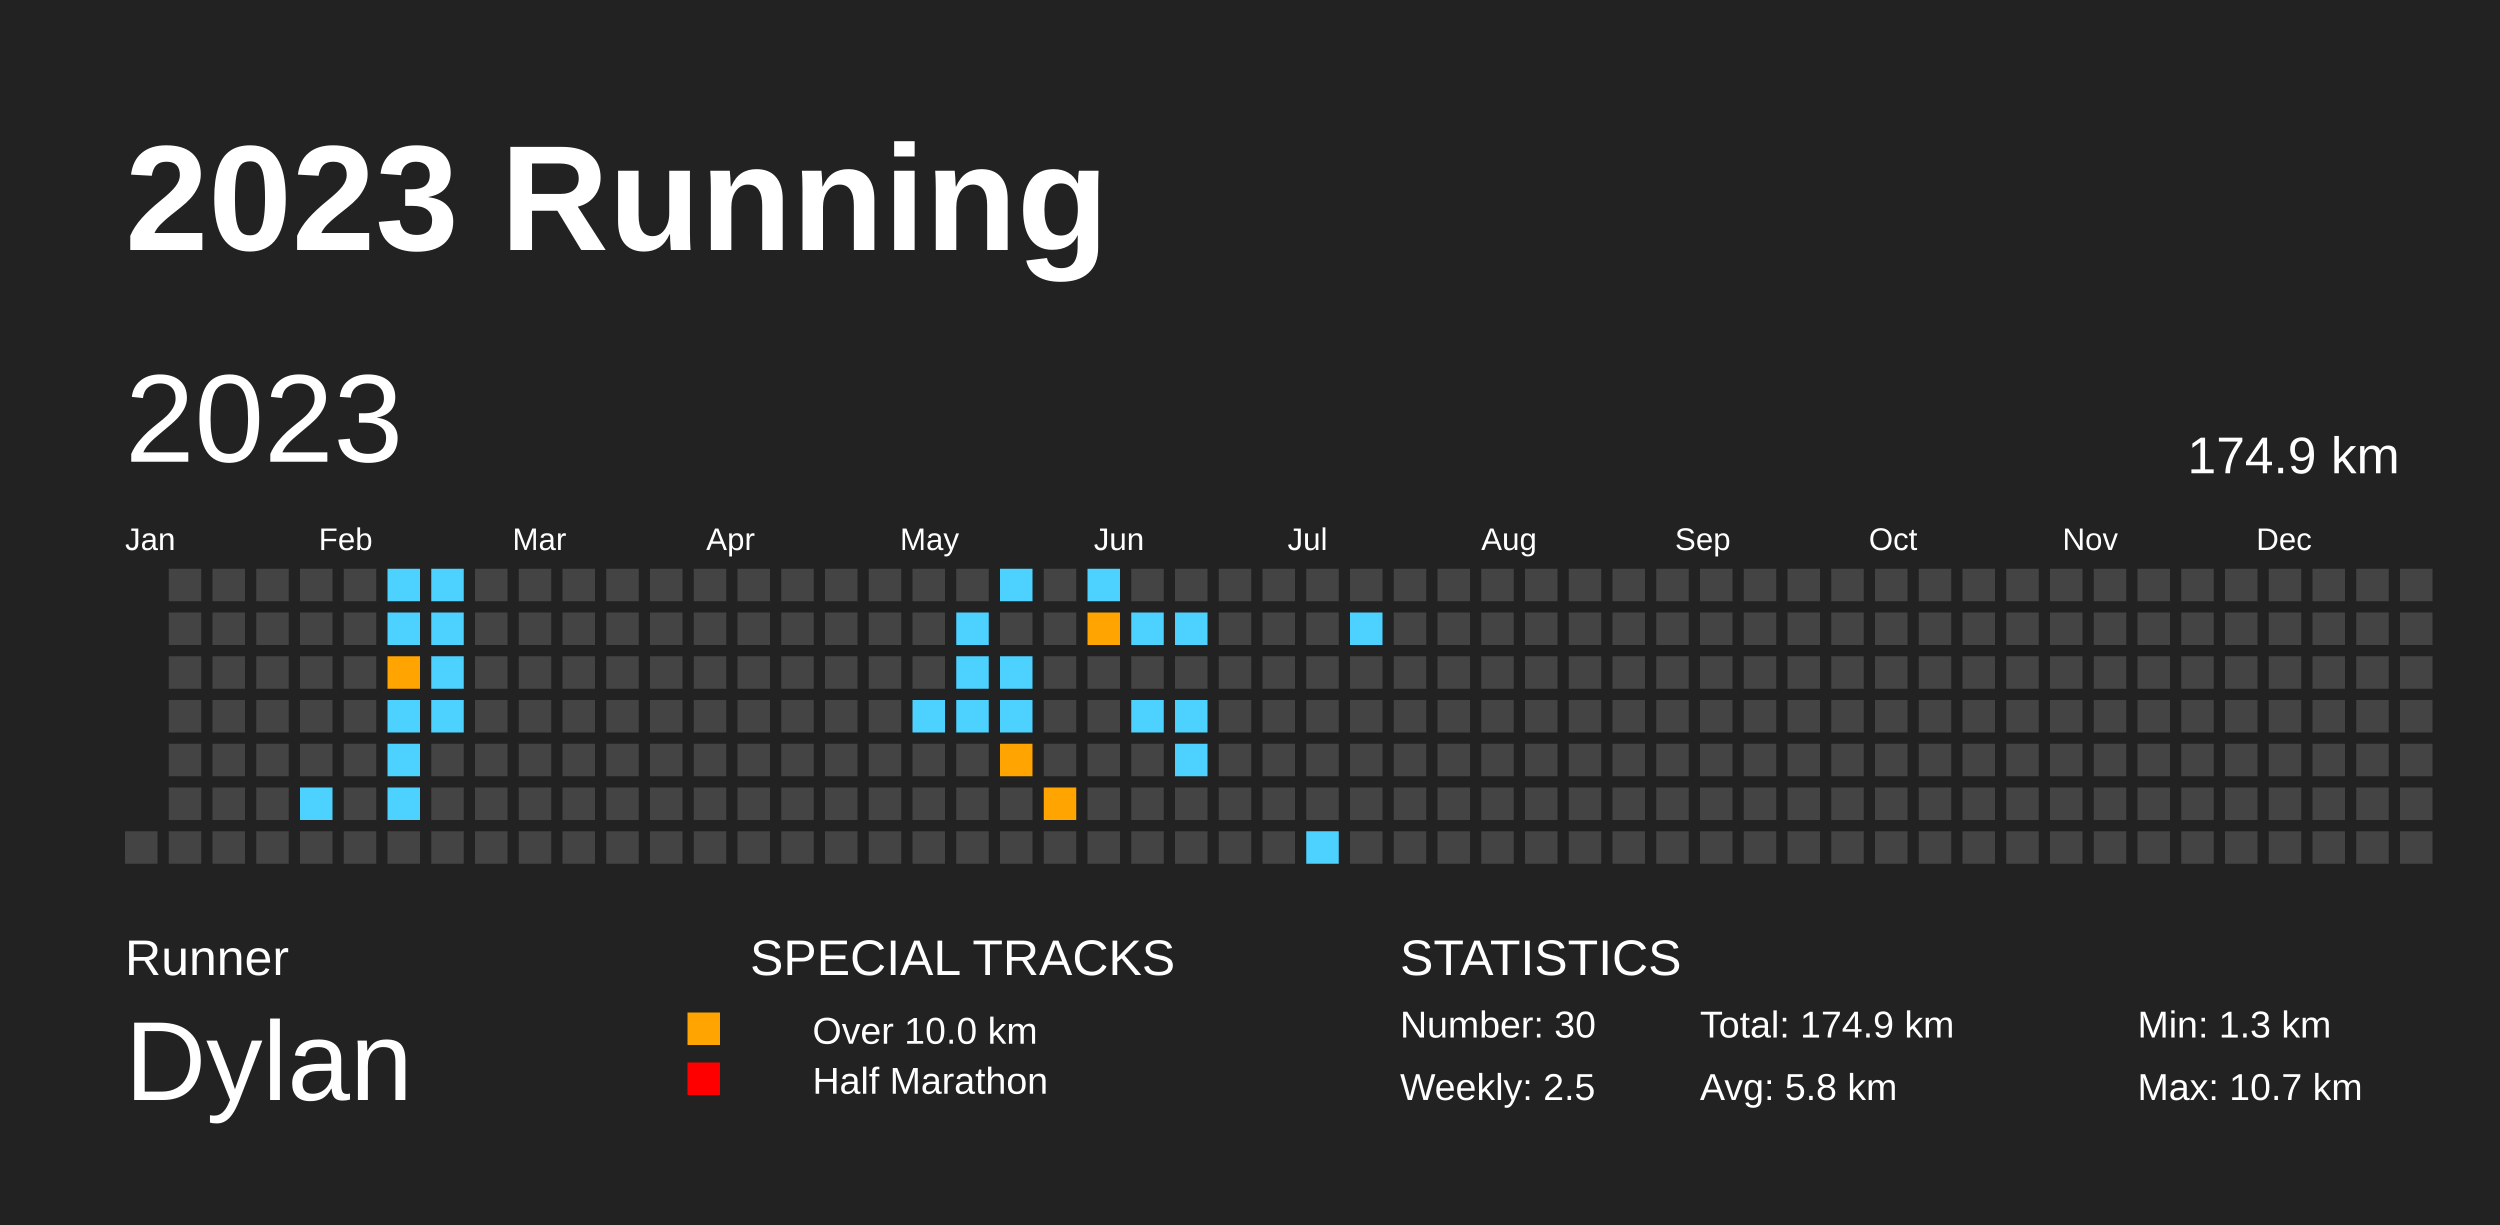
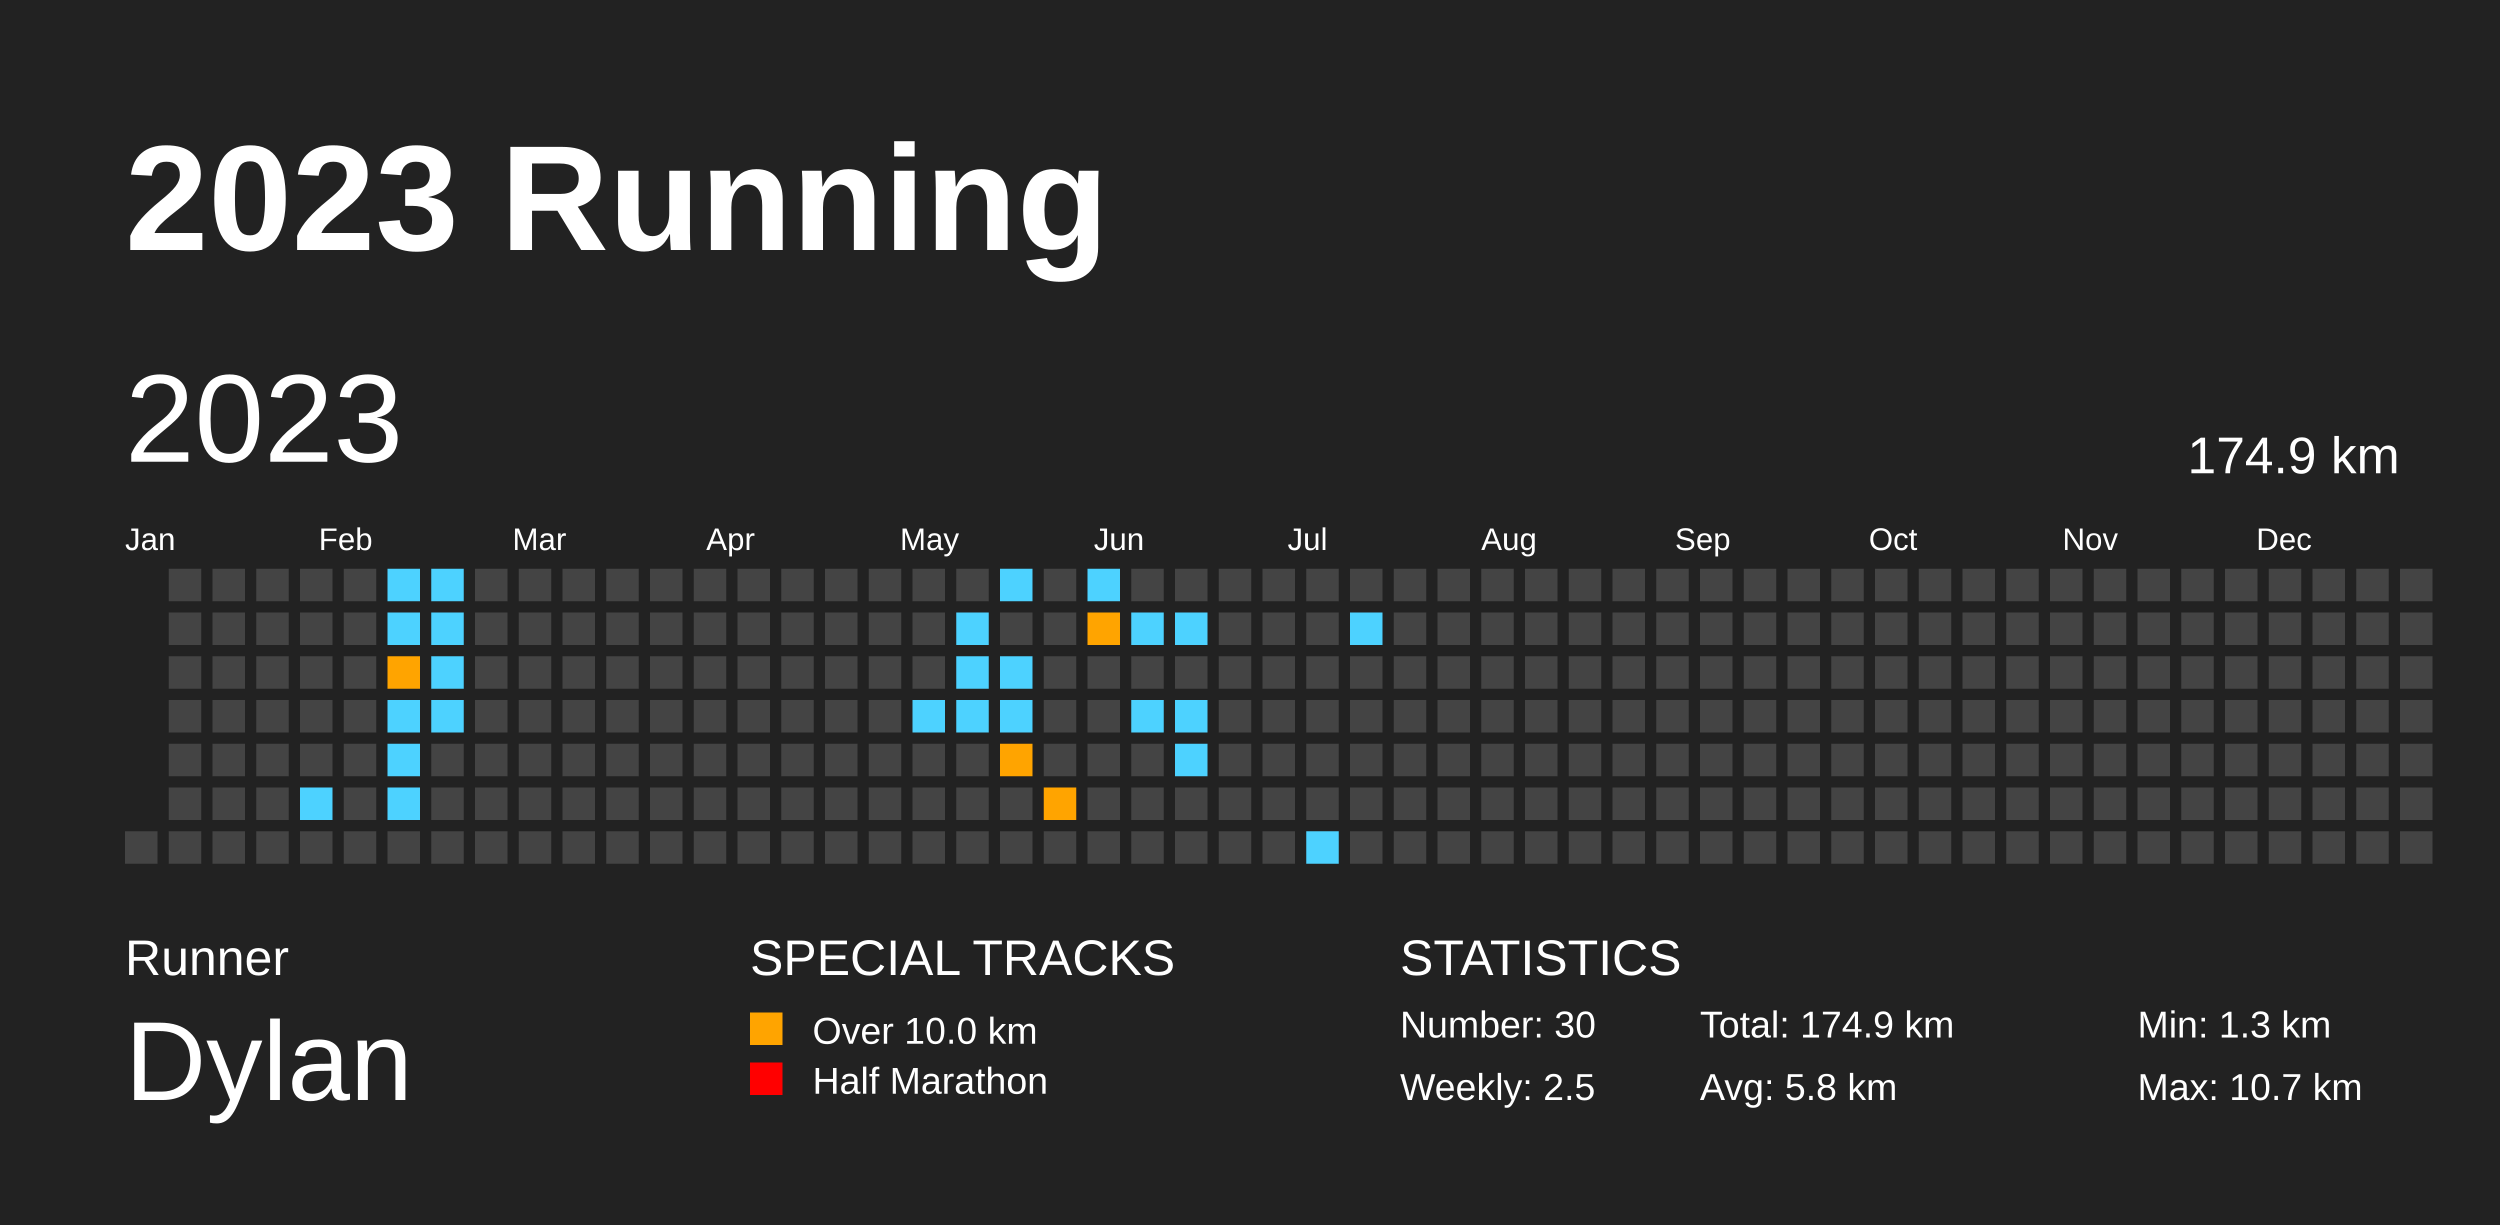
<svg xmlns="http://www.w3.org/2000/svg" baseProfile="full" height="98mm" version="1.1" viewBox="0,0,200,98" width="200mm">
  <defs>
    <pattern height="2" id="indoor-stripe" patternUnits="userSpaceOnUse" width="2">
      <line stroke="white" stroke-opacity="0.45" stroke-width="0.5" x1="0" x2="2" y1="2" y2="0" />
    </pattern>
  </defs>
  <rect fill="#222222" height="98" width="200" x="0" y="0" />
  <text fill="#FFFFFF" style="font-size:12px; font-family:Arial; font-weight:bold;" x="10" y="20">2023 Running</text>
  <text fill="#FFFFFF" style="font-size:4px; font-family:Arial" x="10" y="78">Runner</text>
  <text fill="#FFFFFF" style="font-size:9px; font-family:Arial" x="10" y="88">Dylan</text>
  <text fill="#FFFFFF" style="font-size:4px; font-family:Arial" x="60" y="78">SPECIAL TRACKS</text>
-   <rect fill="#ffa400" height="2.6" width="2.6" x="55" y="81" />
+   <rect fill="#ffa400" height="2.6" width="2.6" x="60" y="81" />
  <text fill="#FFFFFF" style="font-size:3px; font-family:Arial" x="65" y="83.5">Over 10.0 km</text>
-   <rect fill="#ff0000" height="2.6" width="2.6" x="55" y="85" />
+   <rect fill="#ff0000" height="2.6" width="2.6" x="60" y="85" />
  <text fill="#FFFFFF" style="font-size:3px; font-family:Arial" x="65" y="87.5">Half Marathon</text>
  <text fill="#FFFFFF" style="font-size:4px; font-family:Arial" x="112" y="78">STATISTICS</text>
  <text fill="#FFFFFF" style="font-size:3px; font-family:Arial" x="112" y="83">Number: 30</text>
  <text fill="#FFFFFF" style="font-size:3px; font-family:Arial" x="112" y="88">Weekly: 2.5</text>
  <text fill="#FFFFFF" style="font-size:3px; font-family:Arial" x="136" y="83">Total: 174.9 km</text>
  <text fill="#FFFFFF" style="font-size:3px; font-family:Arial" x="136" y="88">Avg: 5.8 km</text>
  <text fill="#FFFFFF" style="font-size:3px; font-family:Arial" x="171" y="83">Min: 1.3 km</text>
  <text fill="#FFFFFF" style="font-size:3px; font-family:Arial" x="171" y="88">Max: 10.7 km</text>
  <text dominant-baseline="hanging" fill="#FFFFFF" style="font-size:10.0px; font-family:Arial;" x="10" y="30">2023</text>
  <text dominant-baseline="hanging" fill="#FFFFFF" style="font-size:4.125px; font-family:Arial;" x="175" y="35">174.9 km</text>
  <text fill="#FFFFFF" style="font-size:2.5px; font-family:Arial" x="10.0" y="44">Jan</text>
  <text fill="#FFFFFF" style="font-size:2.5px; font-family:Arial" x="25.5" y="44">Feb</text>
  <text fill="#FFFFFF" style="font-size:2.5px; font-family:Arial" x="41.0" y="44">Mar</text>
  <text fill="#FFFFFF" style="font-size:2.5px; font-family:Arial" x="56.5" y="44">Apr</text>
  <text fill="#FFFFFF" style="font-size:2.5px; font-family:Arial" x="72.0" y="44">May</text>
  <text fill="#FFFFFF" style="font-size:2.5px; font-family:Arial" x="87.5" y="44">Jun</text>
  <text fill="#FFFFFF" style="font-size:2.5px; font-family:Arial" x="103.0" y="44">Jul</text>
  <text fill="#FFFFFF" style="font-size:2.5px; font-family:Arial" x="118.5" y="44">Aug</text>
  <text fill="#FFFFFF" style="font-size:2.5px; font-family:Arial" x="134.0" y="44">Sep</text>
  <text fill="#FFFFFF" style="font-size:2.5px; font-family:Arial" x="149.5" y="44">Oct</text>
  <text fill="#FFFFFF" style="font-size:2.5px; font-family:Arial" x="165.0" y="44">Nov</text>
  <text fill="#FFFFFF" style="font-size:2.5px; font-family:Arial" x="180.5" y="44">Dec</text>
  <rect fill="#444444" height="2.6" width="2.6" x="10.0" y="66.5" />
  <rect fill="#444444" height="2.6" width="2.6" x="13.5" y="45.5" />
  <rect fill="#444444" height="2.6" width="2.6" x="13.5" y="49.0" />
  <rect fill="#444444" height="2.6" width="2.6" x="13.5" y="52.5" />
  <rect fill="#444444" height="2.6" width="2.6" x="13.5" y="56.0" />
  <rect fill="#444444" height="2.6" width="2.6" x="13.5" y="59.5" />
  <rect fill="#444444" height="2.6" width="2.6" x="13.5" y="63.0" />
  <rect fill="#444444" height="2.6" width="2.6" x="13.5" y="66.5" />
  <rect fill="#444444" height="2.6" width="2.6" x="17.0" y="45.5" />
  <rect fill="#444444" height="2.6" width="2.6" x="17.0" y="49.0" />
  <rect fill="#444444" height="2.6" width="2.6" x="17.0" y="52.5" />
  <rect fill="#444444" height="2.6" width="2.6" x="17.0" y="56.0" />
  <rect fill="#444444" height="2.6" width="2.6" x="17.0" y="59.5" />
  <rect fill="#444444" height="2.6" width="2.6" x="17.0" y="63.0" />
  <rect fill="#444444" height="2.6" width="2.6" x="17.0" y="66.5" />
  <rect fill="#444444" height="2.6" width="2.6" x="20.5" y="45.5" />
  <rect fill="#444444" height="2.6" width="2.6" x="20.5" y="49.0" />
  <rect fill="#444444" height="2.6" width="2.6" x="20.5" y="52.5" />
  <rect fill="#444444" height="2.6" width="2.6" x="20.5" y="56.0" />
  <rect fill="#444444" height="2.6" width="2.6" x="20.5" y="59.5" />
  <rect fill="#444444" height="2.6" width="2.6" x="20.5" y="63.0" />
  <rect fill="#444444" height="2.6" width="2.6" x="20.5" y="66.5" />
  <rect fill="#444444" height="2.6" width="2.6" x="24.0" y="45.5" />
  <rect fill="#444444" height="2.6" width="2.6" x="24.0" y="49.0" />
  <rect fill="#444444" height="2.6" width="2.6" x="24.0" y="52.5" />
  <rect fill="#444444" height="2.6" width="2.6" x="24.0" y="56.0" />
  <rect fill="#444444" height="2.6" width="2.6" x="24.0" y="59.5" />
  <rect fill="#4DD2FF" height="2.6" width="2.6" x="24.0" y="63.0" />
  <rect fill="#444444" height="2.6" width="2.6" x="24.0" y="66.5" />
  <rect fill="#444444" height="2.6" width="2.6" x="27.5" y="45.5" />
  <rect fill="#444444" height="2.6" width="2.6" x="27.5" y="49.0" />
  <rect fill="#444444" height="2.6" width="2.6" x="27.5" y="52.5" />
  <rect fill="#444444" height="2.6" width="2.6" x="27.5" y="56.0" />
  <rect fill="#444444" height="2.6" width="2.6" x="27.5" y="59.5" />
  <rect fill="#444444" height="2.6" width="2.6" x="27.5" y="63.0" />
  <rect fill="#444444" height="2.6" width="2.6" x="27.5" y="66.5" />
  <rect fill="#4DD2FF" height="2.6" width="2.6" x="31.0" y="45.5" />
  <rect fill="#4DD2FF" height="2.6" width="2.6" x="31.0" y="49.0" />
  <rect fill="#ffa400" height="2.6" width="2.6" x="31.0" y="52.5" />
  <rect fill="#4DD2FF" height="2.6" width="2.6" x="31.0" y="56.0" />
  <rect fill="#4DD2FF" height="2.6" width="2.6" x="31.0" y="59.5" />
  <rect fill="#4DD2FF" height="2.6" width="2.6" x="31.0" y="63.0" />
  <rect fill="#444444" height="2.6" width="2.6" x="31.0" y="66.5" />
  <rect fill="#4DD2FF" height="2.6" width="2.6" x="34.5" y="45.5" />
  <rect fill="#4DD2FF" height="2.6" width="2.6" x="34.5" y="49.0" />
  <rect fill="#4DD2FF" height="2.6" width="2.6" x="34.5" y="52.5" />
  <rect fill="#4DD2FF" height="2.6" width="2.6" x="34.5" y="56.0" />
  <rect fill="#444444" height="2.6" width="2.6" x="34.5" y="59.5" />
  <rect fill="#444444" height="2.6" width="2.6" x="34.5" y="63.0" />
  <rect fill="#444444" height="2.6" width="2.6" x="34.5" y="66.5" />
  <rect fill="#444444" height="2.6" width="2.6" x="38.0" y="45.5" />
  <rect fill="#444444" height="2.6" width="2.6" x="38.0" y="49.0" />
  <rect fill="#444444" height="2.6" width="2.6" x="38.0" y="52.5" />
  <rect fill="#444444" height="2.6" width="2.6" x="38.0" y="56.0" />
  <rect fill="#444444" height="2.6" width="2.6" x="38.0" y="59.5" />
  <rect fill="#444444" height="2.6" width="2.6" x="38.0" y="63.0" />
  <rect fill="#444444" height="2.6" width="2.6" x="38.0" y="66.5" />
  <rect fill="#444444" height="2.6" width="2.6" x="41.5" y="45.5" />
  <rect fill="#444444" height="2.6" width="2.6" x="41.5" y="49.0" />
  <rect fill="#444444" height="2.6" width="2.6" x="41.5" y="52.5" />
  <rect fill="#444444" height="2.6" width="2.6" x="41.5" y="56.0" />
  <rect fill="#444444" height="2.6" width="2.6" x="41.5" y="59.5" />
  <rect fill="#444444" height="2.6" width="2.6" x="41.5" y="63.0" />
  <rect fill="#444444" height="2.6" width="2.6" x="41.5" y="66.5" />
  <rect fill="#444444" height="2.6" width="2.6" x="45.0" y="45.5" />
  <rect fill="#444444" height="2.6" width="2.6" x="45.0" y="49.0" />
  <rect fill="#444444" height="2.6" width="2.6" x="45.0" y="52.5" />
  <rect fill="#444444" height="2.6" width="2.6" x="45.0" y="56.0" />
  <rect fill="#444444" height="2.6" width="2.6" x="45.0" y="59.5" />
  <rect fill="#444444" height="2.6" width="2.6" x="45.0" y="63.0" />
  <rect fill="#444444" height="2.6" width="2.6" x="45.0" y="66.5" />
  <rect fill="#444444" height="2.6" width="2.6" x="48.5" y="45.5" />
  <rect fill="#444444" height="2.6" width="2.6" x="48.5" y="49.0" />
  <rect fill="#444444" height="2.6" width="2.6" x="48.5" y="52.5" />
  <rect fill="#444444" height="2.6" width="2.6" x="48.5" y="56.0" />
  <rect fill="#444444" height="2.6" width="2.6" x="48.5" y="59.5" />
  <rect fill="#444444" height="2.6" width="2.6" x="48.5" y="63.0" />
  <rect fill="#444444" height="2.6" width="2.6" x="48.5" y="66.5" />
  <rect fill="#444444" height="2.6" width="2.6" x="52.0" y="45.5" />
  <rect fill="#444444" height="2.6" width="2.6" x="52.0" y="49.0" />
  <rect fill="#444444" height="2.6" width="2.6" x="52.0" y="52.5" />
  <rect fill="#444444" height="2.6" width="2.6" x="52.0" y="56.0" />
  <rect fill="#444444" height="2.6" width="2.6" x="52.0" y="59.5" />
  <rect fill="#444444" height="2.6" width="2.6" x="52.0" y="63.0" />
  <rect fill="#444444" height="2.6" width="2.6" x="52.0" y="66.5" />
  <rect fill="#444444" height="2.6" width="2.6" x="55.5" y="45.5" />
  <rect fill="#444444" height="2.6" width="2.6" x="55.5" y="49.0" />
  <rect fill="#444444" height="2.6" width="2.6" x="55.5" y="52.5" />
  <rect fill="#444444" height="2.6" width="2.6" x="55.5" y="56.0" />
  <rect fill="#444444" height="2.6" width="2.6" x="55.5" y="59.5" />
  <rect fill="#444444" height="2.6" width="2.6" x="55.5" y="63.0" />
  <rect fill="#444444" height="2.6" width="2.6" x="55.5" y="66.5" />
  <rect fill="#444444" height="2.6" width="2.6" x="59.0" y="45.5" />
  <rect fill="#444444" height="2.6" width="2.6" x="59.0" y="49.0" />
  <rect fill="#444444" height="2.6" width="2.6" x="59.0" y="52.5" />
  <rect fill="#444444" height="2.6" width="2.6" x="59.0" y="56.0" />
  <rect fill="#444444" height="2.6" width="2.6" x="59.0" y="59.5" />
  <rect fill="#444444" height="2.6" width="2.6" x="59.0" y="63.0" />
  <rect fill="#444444" height="2.6" width="2.6" x="59.0" y="66.5" />
  <rect fill="#444444" height="2.6" width="2.6" x="62.5" y="45.5" />
  <rect fill="#444444" height="2.6" width="2.6" x="62.5" y="49.0" />
  <rect fill="#444444" height="2.6" width="2.6" x="62.5" y="52.5" />
  <rect fill="#444444" height="2.6" width="2.6" x="62.5" y="56.0" />
  <rect fill="#444444" height="2.6" width="2.6" x="62.5" y="59.5" />
  <rect fill="#444444" height="2.6" width="2.6" x="62.5" y="63.0" />
  <rect fill="#444444" height="2.6" width="2.6" x="62.5" y="66.5" />
  <rect fill="#444444" height="2.6" width="2.6" x="66.0" y="45.5" />
  <rect fill="#444444" height="2.6" width="2.6" x="66.0" y="49.0" />
  <rect fill="#444444" height="2.6" width="2.6" x="66.0" y="52.5" />
  <rect fill="#444444" height="2.6" width="2.6" x="66.0" y="56.0" />
  <rect fill="#444444" height="2.6" width="2.6" x="66.0" y="59.5" />
  <rect fill="#444444" height="2.6" width="2.6" x="66.0" y="63.0" />
  <rect fill="#444444" height="2.6" width="2.6" x="66.0" y="66.5" />
  <rect fill="#444444" height="2.6" width="2.6" x="69.5" y="45.5" />
  <rect fill="#444444" height="2.6" width="2.6" x="69.5" y="49.0" />
  <rect fill="#444444" height="2.6" width="2.6" x="69.5" y="52.5" />
  <rect fill="#444444" height="2.6" width="2.6" x="69.5" y="56.0" />
  <rect fill="#444444" height="2.6" width="2.6" x="69.5" y="59.5" />
  <rect fill="#444444" height="2.6" width="2.6" x="69.5" y="63.0" />
  <rect fill="#444444" height="2.6" width="2.6" x="69.5" y="66.5" />
  <rect fill="#444444" height="2.6" width="2.6" x="73.0" y="45.5" />
  <rect fill="#444444" height="2.6" width="2.6" x="73.0" y="49.0" />
  <rect fill="#444444" height="2.6" width="2.6" x="73.0" y="52.5" />
  <rect fill="#4DD2FF" height="2.6" width="2.6" x="73.0" y="56.0" />
  <rect fill="#444444" height="2.6" width="2.6" x="73.0" y="59.5" />
  <rect fill="#444444" height="2.6" width="2.6" x="73.0" y="63.0" />
  <rect fill="#444444" height="2.6" width="2.6" x="73.0" y="66.5" />
  <rect fill="#444444" height="2.6" width="2.6" x="76.5" y="45.5" />
  <rect fill="#4DD2FF" height="2.6" width="2.6" x="76.5" y="49.0" />
  <rect fill="#4DD2FF" height="2.6" width="2.6" x="76.5" y="52.5" />
  <rect fill="#4DD2FF" height="2.6" width="2.6" x="76.5" y="56.0" />
  <rect fill="#444444" height="2.6" width="2.6" x="76.5" y="59.5" />
  <rect fill="#444444" height="2.6" width="2.6" x="76.5" y="63.0" />
  <rect fill="#444444" height="2.6" width="2.6" x="76.5" y="66.5" />
  <rect fill="#4DD2FF" height="2.6" width="2.6" x="80.0" y="45.5" />
  <rect fill="#444444" height="2.6" width="2.6" x="80.0" y="49.0" />
  <rect fill="#4DD2FF" height="2.6" width="2.6" x="80.0" y="52.5" />
  <rect fill="#4DD2FF" height="2.6" width="2.6" x="80.0" y="56.0" />
  <rect fill="#ffa400" height="2.6" width="2.6" x="80.0" y="59.5" />
  <rect fill="#444444" height="2.6" width="2.6" x="80.0" y="63.0" />
  <rect fill="#444444" height="2.6" width="2.6" x="80.0" y="66.5" />
  <rect fill="#444444" height="2.6" width="2.6" x="83.5" y="45.5" />
  <rect fill="#444444" height="2.6" width="2.6" x="83.5" y="49.0" />
  <rect fill="#444444" height="2.6" width="2.6" x="83.5" y="52.5" />
  <rect fill="#444444" height="2.6" width="2.6" x="83.5" y="56.0" />
  <rect fill="#444444" height="2.6" width="2.6" x="83.5" y="59.5" />
  <rect fill="#ffa400" height="2.6" width="2.6" x="83.5" y="63.0" />
  <rect fill="#444444" height="2.6" width="2.6" x="83.5" y="66.5" />
  <rect fill="#4DD2FF" height="2.6" width="2.6" x="87.0" y="45.5" />
  <rect fill="#ffa400" height="2.6" width="2.6" x="87.0" y="49.0" />
  <rect fill="#444444" height="2.6" width="2.6" x="87.0" y="52.5" />
  <rect fill="#444444" height="2.6" width="2.6" x="87.0" y="56.0" />
  <rect fill="#444444" height="2.6" width="2.6" x="87.0" y="59.5" />
  <rect fill="#444444" height="2.6" width="2.6" x="87.0" y="63.0" />
  <rect fill="#444444" height="2.6" width="2.6" x="87.0" y="66.5" />
  <rect fill="#444444" height="2.6" width="2.6" x="90.5" y="45.5" />
  <rect fill="#4DD2FF" height="2.6" width="2.6" x="90.5" y="49.0" />
  <rect fill="#444444" height="2.6" width="2.6" x="90.5" y="52.5" />
  <rect fill="#4DD2FF" height="2.6" width="2.6" x="90.5" y="56.0" />
  <rect fill="#444444" height="2.6" width="2.6" x="90.5" y="59.5" />
  <rect fill="#444444" height="2.6" width="2.6" x="90.5" y="63.0" />
  <rect fill="#444444" height="2.6" width="2.6" x="90.5" y="66.5" />
  <rect fill="#444444" height="2.6" width="2.6" x="94.0" y="45.5" />
  <rect fill="#4DD2FF" height="2.6" width="2.6" x="94.0" y="49.0" />
  <rect fill="#444444" height="2.6" width="2.6" x="94.0" y="52.5" />
  <rect fill="#4DD2FF" height="2.6" width="2.6" x="94.0" y="56.0" />
  <rect fill="#4DD2FF" height="2.6" width="2.6" x="94.0" y="59.5" />
  <rect fill="#444444" height="2.6" width="2.6" x="94.0" y="63.0" />
  <rect fill="#444444" height="2.6" width="2.6" x="94.0" y="66.5" />
  <rect fill="#444444" height="2.6" width="2.6" x="97.5" y="45.5" />
  <rect fill="#444444" height="2.6" width="2.6" x="97.5" y="49.0" />
  <rect fill="#444444" height="2.6" width="2.6" x="97.5" y="52.5" />
  <rect fill="#444444" height="2.6" width="2.6" x="97.5" y="56.0" />
  <rect fill="#444444" height="2.6" width="2.6" x="97.5" y="59.5" />
  <rect fill="#444444" height="2.6" width="2.6" x="97.5" y="63.0" />
  <rect fill="#444444" height="2.6" width="2.6" x="97.5" y="66.5" />
  <rect fill="#444444" height="2.6" width="2.6" x="101.0" y="45.5" />
  <rect fill="#444444" height="2.6" width="2.6" x="101.0" y="49.0" />
  <rect fill="#444444" height="2.6" width="2.6" x="101.0" y="52.5" />
  <rect fill="#444444" height="2.6" width="2.6" x="101.0" y="56.0" />
  <rect fill="#444444" height="2.6" width="2.6" x="101.0" y="59.5" />
  <rect fill="#444444" height="2.6" width="2.6" x="101.0" y="63.0" />
  <rect fill="#444444" height="2.6" width="2.6" x="101.0" y="66.5" />
  <rect fill="#444444" height="2.6" width="2.6" x="104.5" y="45.5" />
  <rect fill="#444444" height="2.6" width="2.6" x="104.5" y="49.0" />
  <rect fill="#444444" height="2.6" width="2.6" x="104.5" y="52.5" />
  <rect fill="#444444" height="2.6" width="2.6" x="104.5" y="56.0" />
  <rect fill="#444444" height="2.6" width="2.6" x="104.5" y="59.5" />
  <rect fill="#444444" height="2.6" width="2.6" x="104.5" y="63.0" />
  <rect fill="#4DD2FF" height="2.6" width="2.6" x="104.5" y="66.5" />
  <rect fill="#444444" height="2.6" width="2.6" x="108.0" y="45.5" />
  <rect fill="#4DD2FF" height="2.6" width="2.6" x="108.0" y="49.0" />
  <rect fill="#444444" height="2.6" width="2.6" x="108.0" y="52.5" />
  <rect fill="#444444" height="2.6" width="2.6" x="108.0" y="56.0" />
  <rect fill="#444444" height="2.6" width="2.6" x="108.0" y="59.5" />
  <rect fill="#444444" height="2.6" width="2.6" x="108.0" y="63.0" />
  <rect fill="#444444" height="2.6" width="2.6" x="108.0" y="66.5" />
  <rect fill="#444444" height="2.6" width="2.6" x="111.5" y="45.5" />
  <rect fill="#444444" height="2.6" width="2.6" x="111.5" y="49.0" />
  <rect fill="#444444" height="2.6" width="2.6" x="111.5" y="52.5" />
  <rect fill="#444444" height="2.6" width="2.6" x="111.5" y="56.0" />
  <rect fill="#444444" height="2.6" width="2.6" x="111.5" y="59.5" />
  <rect fill="#444444" height="2.6" width="2.6" x="111.5" y="63.0" />
  <rect fill="#444444" height="2.6" width="2.6" x="111.5" y="66.5" />
  <rect fill="#444444" height="2.6" width="2.6" x="115.0" y="45.5" />
  <rect fill="#444444" height="2.6" width="2.6" x="115.0" y="49.0" />
  <rect fill="#444444" height="2.6" width="2.6" x="115.0" y="52.5" />
  <rect fill="#444444" height="2.6" width="2.6" x="115.0" y="56.0" />
  <rect fill="#444444" height="2.6" width="2.6" x="115.0" y="59.5" />
  <rect fill="#444444" height="2.6" width="2.6" x="115.0" y="63.0" />
  <rect fill="#444444" height="2.6" width="2.6" x="115.0" y="66.5" />
  <rect fill="#444444" height="2.6" width="2.6" x="118.5" y="45.5" />
  <rect fill="#444444" height="2.6" width="2.6" x="118.5" y="49.0" />
  <rect fill="#444444" height="2.6" width="2.6" x="118.5" y="52.5" />
  <rect fill="#444444" height="2.6" width="2.6" x="118.5" y="56.0" />
  <rect fill="#444444" height="2.6" width="2.6" x="118.5" y="59.5" />
  <rect fill="#444444" height="2.6" width="2.6" x="118.5" y="63.0" />
  <rect fill="#444444" height="2.6" width="2.6" x="118.5" y="66.5" />
  <rect fill="#444444" height="2.6" width="2.6" x="122.0" y="45.5" />
  <rect fill="#444444" height="2.6" width="2.6" x="122.0" y="49.0" />
  <rect fill="#444444" height="2.6" width="2.6" x="122.0" y="52.5" />
  <rect fill="#444444" height="2.6" width="2.6" x="122.0" y="56.0" />
  <rect fill="#444444" height="2.6" width="2.6" x="122.0" y="59.5" />
  <rect fill="#444444" height="2.6" width="2.6" x="122.0" y="63.0" />
  <rect fill="#444444" height="2.6" width="2.6" x="122.0" y="66.5" />
  <rect fill="#444444" height="2.6" width="2.6" x="125.5" y="45.5" />
  <rect fill="#444444" height="2.6" width="2.6" x="125.5" y="49.0" />
  <rect fill="#444444" height="2.6" width="2.6" x="125.5" y="52.5" />
  <rect fill="#444444" height="2.6" width="2.6" x="125.5" y="56.0" />
  <rect fill="#444444" height="2.6" width="2.6" x="125.5" y="59.5" />
  <rect fill="#444444" height="2.6" width="2.6" x="125.5" y="63.0" />
  <rect fill="#444444" height="2.6" width="2.6" x="125.5" y="66.5" />
  <rect fill="#444444" height="2.6" width="2.6" x="129.0" y="45.5" />
  <rect fill="#444444" height="2.6" width="2.6" x="129.0" y="49.0" />
  <rect fill="#444444" height="2.6" width="2.6" x="129.0" y="52.5" />
  <rect fill="#444444" height="2.6" width="2.6" x="129.0" y="56.0" />
  <rect fill="#444444" height="2.6" width="2.6" x="129.0" y="59.5" />
  <rect fill="#444444" height="2.6" width="2.6" x="129.0" y="63.0" />
  <rect fill="#444444" height="2.6" width="2.6" x="129.0" y="66.5" />
  <rect fill="#444444" height="2.6" width="2.6" x="132.5" y="45.5" />
  <rect fill="#444444" height="2.6" width="2.6" x="132.5" y="49.0" />
  <rect fill="#444444" height="2.6" width="2.6" x="132.5" y="52.5" />
  <rect fill="#444444" height="2.6" width="2.6" x="132.5" y="56.0" />
  <rect fill="#444444" height="2.6" width="2.6" x="132.5" y="59.5" />
  <rect fill="#444444" height="2.6" width="2.6" x="132.5" y="63.0" />
  <rect fill="#444444" height="2.6" width="2.6" x="132.5" y="66.5" />
  <rect fill="#444444" height="2.6" width="2.6" x="136.0" y="45.5" />
  <rect fill="#444444" height="2.6" width="2.6" x="136.0" y="49.0" />
  <rect fill="#444444" height="2.6" width="2.6" x="136.0" y="52.5" />
  <rect fill="#444444" height="2.6" width="2.6" x="136.0" y="56.0" />
  <rect fill="#444444" height="2.6" width="2.6" x="136.0" y="59.5" />
  <rect fill="#444444" height="2.6" width="2.6" x="136.0" y="63.0" />
  <rect fill="#444444" height="2.6" width="2.6" x="136.0" y="66.5" />
  <rect fill="#444444" height="2.6" width="2.6" x="139.5" y="45.5" />
  <rect fill="#444444" height="2.6" width="2.6" x="139.5" y="49.0" />
  <rect fill="#444444" height="2.6" width="2.6" x="139.5" y="52.5" />
  <rect fill="#444444" height="2.6" width="2.6" x="139.5" y="56.0" />
  <rect fill="#444444" height="2.6" width="2.6" x="139.5" y="59.5" />
  <rect fill="#444444" height="2.6" width="2.6" x="139.5" y="63.0" />
  <rect fill="#444444" height="2.6" width="2.6" x="139.5" y="66.5" />
  <rect fill="#444444" height="2.6" width="2.6" x="143.0" y="45.5" />
  <rect fill="#444444" height="2.6" width="2.6" x="143.0" y="49.0" />
  <rect fill="#444444" height="2.6" width="2.6" x="143.0" y="52.5" />
  <rect fill="#444444" height="2.6" width="2.6" x="143.0" y="56.0" />
  <rect fill="#444444" height="2.6" width="2.6" x="143.0" y="59.5" />
  <rect fill="#444444" height="2.6" width="2.6" x="143.0" y="63.0" />
  <rect fill="#444444" height="2.6" width="2.6" x="143.0" y="66.5" />
  <rect fill="#444444" height="2.6" width="2.6" x="146.5" y="45.5" />
  <rect fill="#444444" height="2.6" width="2.6" x="146.5" y="49.0" />
  <rect fill="#444444" height="2.6" width="2.6" x="146.5" y="52.5" />
  <rect fill="#444444" height="2.6" width="2.6" x="146.5" y="56.0" />
  <rect fill="#444444" height="2.6" width="2.6" x="146.5" y="59.5" />
  <rect fill="#444444" height="2.6" width="2.6" x="146.5" y="63.0" />
  <rect fill="#444444" height="2.6" width="2.6" x="146.5" y="66.5" />
  <rect fill="#444444" height="2.6" width="2.6" x="150.0" y="45.5" />
  <rect fill="#444444" height="2.6" width="2.6" x="150.0" y="49.0" />
  <rect fill="#444444" height="2.6" width="2.6" x="150.0" y="52.5" />
  <rect fill="#444444" height="2.6" width="2.6" x="150.0" y="56.0" />
  <rect fill="#444444" height="2.6" width="2.6" x="150.0" y="59.5" />
  <rect fill="#444444" height="2.6" width="2.6" x="150.0" y="63.0" />
  <rect fill="#444444" height="2.6" width="2.6" x="150.0" y="66.5" />
  <rect fill="#444444" height="2.6" width="2.6" x="153.5" y="45.5" />
  <rect fill="#444444" height="2.6" width="2.6" x="153.5" y="49.0" />
  <rect fill="#444444" height="2.6" width="2.6" x="153.5" y="52.5" />
  <rect fill="#444444" height="2.6" width="2.6" x="153.5" y="56.0" />
  <rect fill="#444444" height="2.6" width="2.6" x="153.5" y="59.5" />
  <rect fill="#444444" height="2.6" width="2.6" x="153.5" y="63.0" />
  <rect fill="#444444" height="2.6" width="2.6" x="153.5" y="66.5" />
  <rect fill="#444444" height="2.6" width="2.6" x="157.0" y="45.5" />
  <rect fill="#444444" height="2.6" width="2.6" x="157.0" y="49.0" />
  <rect fill="#444444" height="2.6" width="2.6" x="157.0" y="52.5" />
  <rect fill="#444444" height="2.6" width="2.6" x="157.0" y="56.0" />
  <rect fill="#444444" height="2.6" width="2.6" x="157.0" y="59.5" />
  <rect fill="#444444" height="2.6" width="2.6" x="157.0" y="63.0" />
  <rect fill="#444444" height="2.6" width="2.6" x="157.0" y="66.5" />
  <rect fill="#444444" height="2.6" width="2.6" x="160.5" y="45.5" />
  <rect fill="#444444" height="2.6" width="2.6" x="160.5" y="49.0" />
  <rect fill="#444444" height="2.6" width="2.6" x="160.5" y="52.5" />
  <rect fill="#444444" height="2.6" width="2.6" x="160.5" y="56.0" />
  <rect fill="#444444" height="2.6" width="2.6" x="160.5" y="59.5" />
  <rect fill="#444444" height="2.6" width="2.6" x="160.5" y="63.0" />
  <rect fill="#444444" height="2.6" width="2.6" x="160.5" y="66.5" />
  <rect fill="#444444" height="2.6" width="2.6" x="164.0" y="45.5" />
  <rect fill="#444444" height="2.6" width="2.6" x="164.0" y="49.0" />
  <rect fill="#444444" height="2.6" width="2.6" x="164.0" y="52.5" />
  <rect fill="#444444" height="2.6" width="2.6" x="164.0" y="56.0" />
  <rect fill="#444444" height="2.6" width="2.6" x="164.0" y="59.5" />
  <rect fill="#444444" height="2.6" width="2.6" x="164.0" y="63.0" />
  <rect fill="#444444" height="2.6" width="2.6" x="164.0" y="66.5" />
  <rect fill="#444444" height="2.6" width="2.6" x="167.5" y="45.5" />
  <rect fill="#444444" height="2.6" width="2.6" x="167.5" y="49.0" />
  <rect fill="#444444" height="2.6" width="2.6" x="167.5" y="52.5" />
  <rect fill="#444444" height="2.6" width="2.6" x="167.5" y="56.0" />
  <rect fill="#444444" height="2.6" width="2.6" x="167.5" y="59.5" />
  <rect fill="#444444" height="2.6" width="2.6" x="167.5" y="63.0" />
  <rect fill="#444444" height="2.6" width="2.6" x="167.5" y="66.5" />
  <rect fill="#444444" height="2.6" width="2.6" x="171.0" y="45.5" />
  <rect fill="#444444" height="2.6" width="2.6" x="171.0" y="49.0" />
  <rect fill="#444444" height="2.6" width="2.6" x="171.0" y="52.5" />
  <rect fill="#444444" height="2.6" width="2.6" x="171.0" y="56.0" />
  <rect fill="#444444" height="2.6" width="2.6" x="171.0" y="59.5" />
  <rect fill="#444444" height="2.6" width="2.6" x="171.0" y="63.0" />
  <rect fill="#444444" height="2.6" width="2.6" x="171.0" y="66.5" />
  <rect fill="#444444" height="2.6" width="2.6" x="174.5" y="45.5" />
  <rect fill="#444444" height="2.6" width="2.6" x="174.5" y="49.0" />
  <rect fill="#444444" height="2.6" width="2.6" x="174.5" y="52.5" />
  <rect fill="#444444" height="2.6" width="2.6" x="174.5" y="56.0" />
  <rect fill="#444444" height="2.6" width="2.6" x="174.5" y="59.5" />
  <rect fill="#444444" height="2.6" width="2.6" x="174.5" y="63.0" />
  <rect fill="#444444" height="2.6" width="2.6" x="174.5" y="66.5" />
  <rect fill="#444444" height="2.6" width="2.6" x="178.0" y="45.5" />
  <rect fill="#444444" height="2.6" width="2.6" x="178.0" y="49.0" />
  <rect fill="#444444" height="2.6" width="2.6" x="178.0" y="52.5" />
  <rect fill="#444444" height="2.6" width="2.6" x="178.0" y="56.0" />
  <rect fill="#444444" height="2.6" width="2.6" x="178.0" y="59.5" />
  <rect fill="#444444" height="2.6" width="2.6" x="178.0" y="63.0" />
  <rect fill="#444444" height="2.6" width="2.6" x="178.0" y="66.5" />
  <rect fill="#444444" height="2.6" width="2.6" x="181.5" y="45.5" />
  <rect fill="#444444" height="2.6" width="2.6" x="181.5" y="49.0" />
  <rect fill="#444444" height="2.6" width="2.6" x="181.5" y="52.5" />
  <rect fill="#444444" height="2.6" width="2.6" x="181.5" y="56.0" />
  <rect fill="#444444" height="2.6" width="2.6" x="181.5" y="59.5" />
  <rect fill="#444444" height="2.6" width="2.6" x="181.5" y="63.0" />
  <rect fill="#444444" height="2.6" width="2.6" x="181.5" y="66.5" />
  <rect fill="#444444" height="2.6" width="2.6" x="185.0" y="45.5" />
  <rect fill="#444444" height="2.6" width="2.6" x="185.0" y="49.0" />
  <rect fill="#444444" height="2.6" width="2.6" x="185.0" y="52.5" />
  <rect fill="#444444" height="2.6" width="2.6" x="185.0" y="56.0" />
  <rect fill="#444444" height="2.6" width="2.6" x="185.0" y="59.5" />
  <rect fill="#444444" height="2.6" width="2.6" x="185.0" y="63.0" />
  <rect fill="#444444" height="2.6" width="2.6" x="185.0" y="66.5" />
  <rect fill="#444444" height="2.6" width="2.6" x="188.5" y="45.5" />
  <rect fill="#444444" height="2.6" width="2.6" x="188.5" y="49.0" />
  <rect fill="#444444" height="2.6" width="2.6" x="188.5" y="52.5" />
  <rect fill="#444444" height="2.6" width="2.6" x="188.5" y="56.0" />
  <rect fill="#444444" height="2.6" width="2.6" x="188.5" y="59.5" />
  <rect fill="#444444" height="2.6" width="2.6" x="188.5" y="63.0" />
  <rect fill="#444444" height="2.6" width="2.6" x="188.5" y="66.5" />
  <rect fill="#444444" height="2.6" width="2.6" x="192.0" y="45.5" />
  <rect fill="#444444" height="2.6" width="2.6" x="192.0" y="49.0" />
  <rect fill="#444444" height="2.6" width="2.6" x="192.0" y="52.5" />
  <rect fill="#444444" height="2.6" width="2.6" x="192.0" y="56.0" />
  <rect fill="#444444" height="2.6" width="2.6" x="192.0" y="59.5" />
  <rect fill="#444444" height="2.6" width="2.6" x="192.0" y="63.0" />
  <rect fill="#444444" height="2.6" width="2.6" x="192.0" y="66.5" />
</svg>
